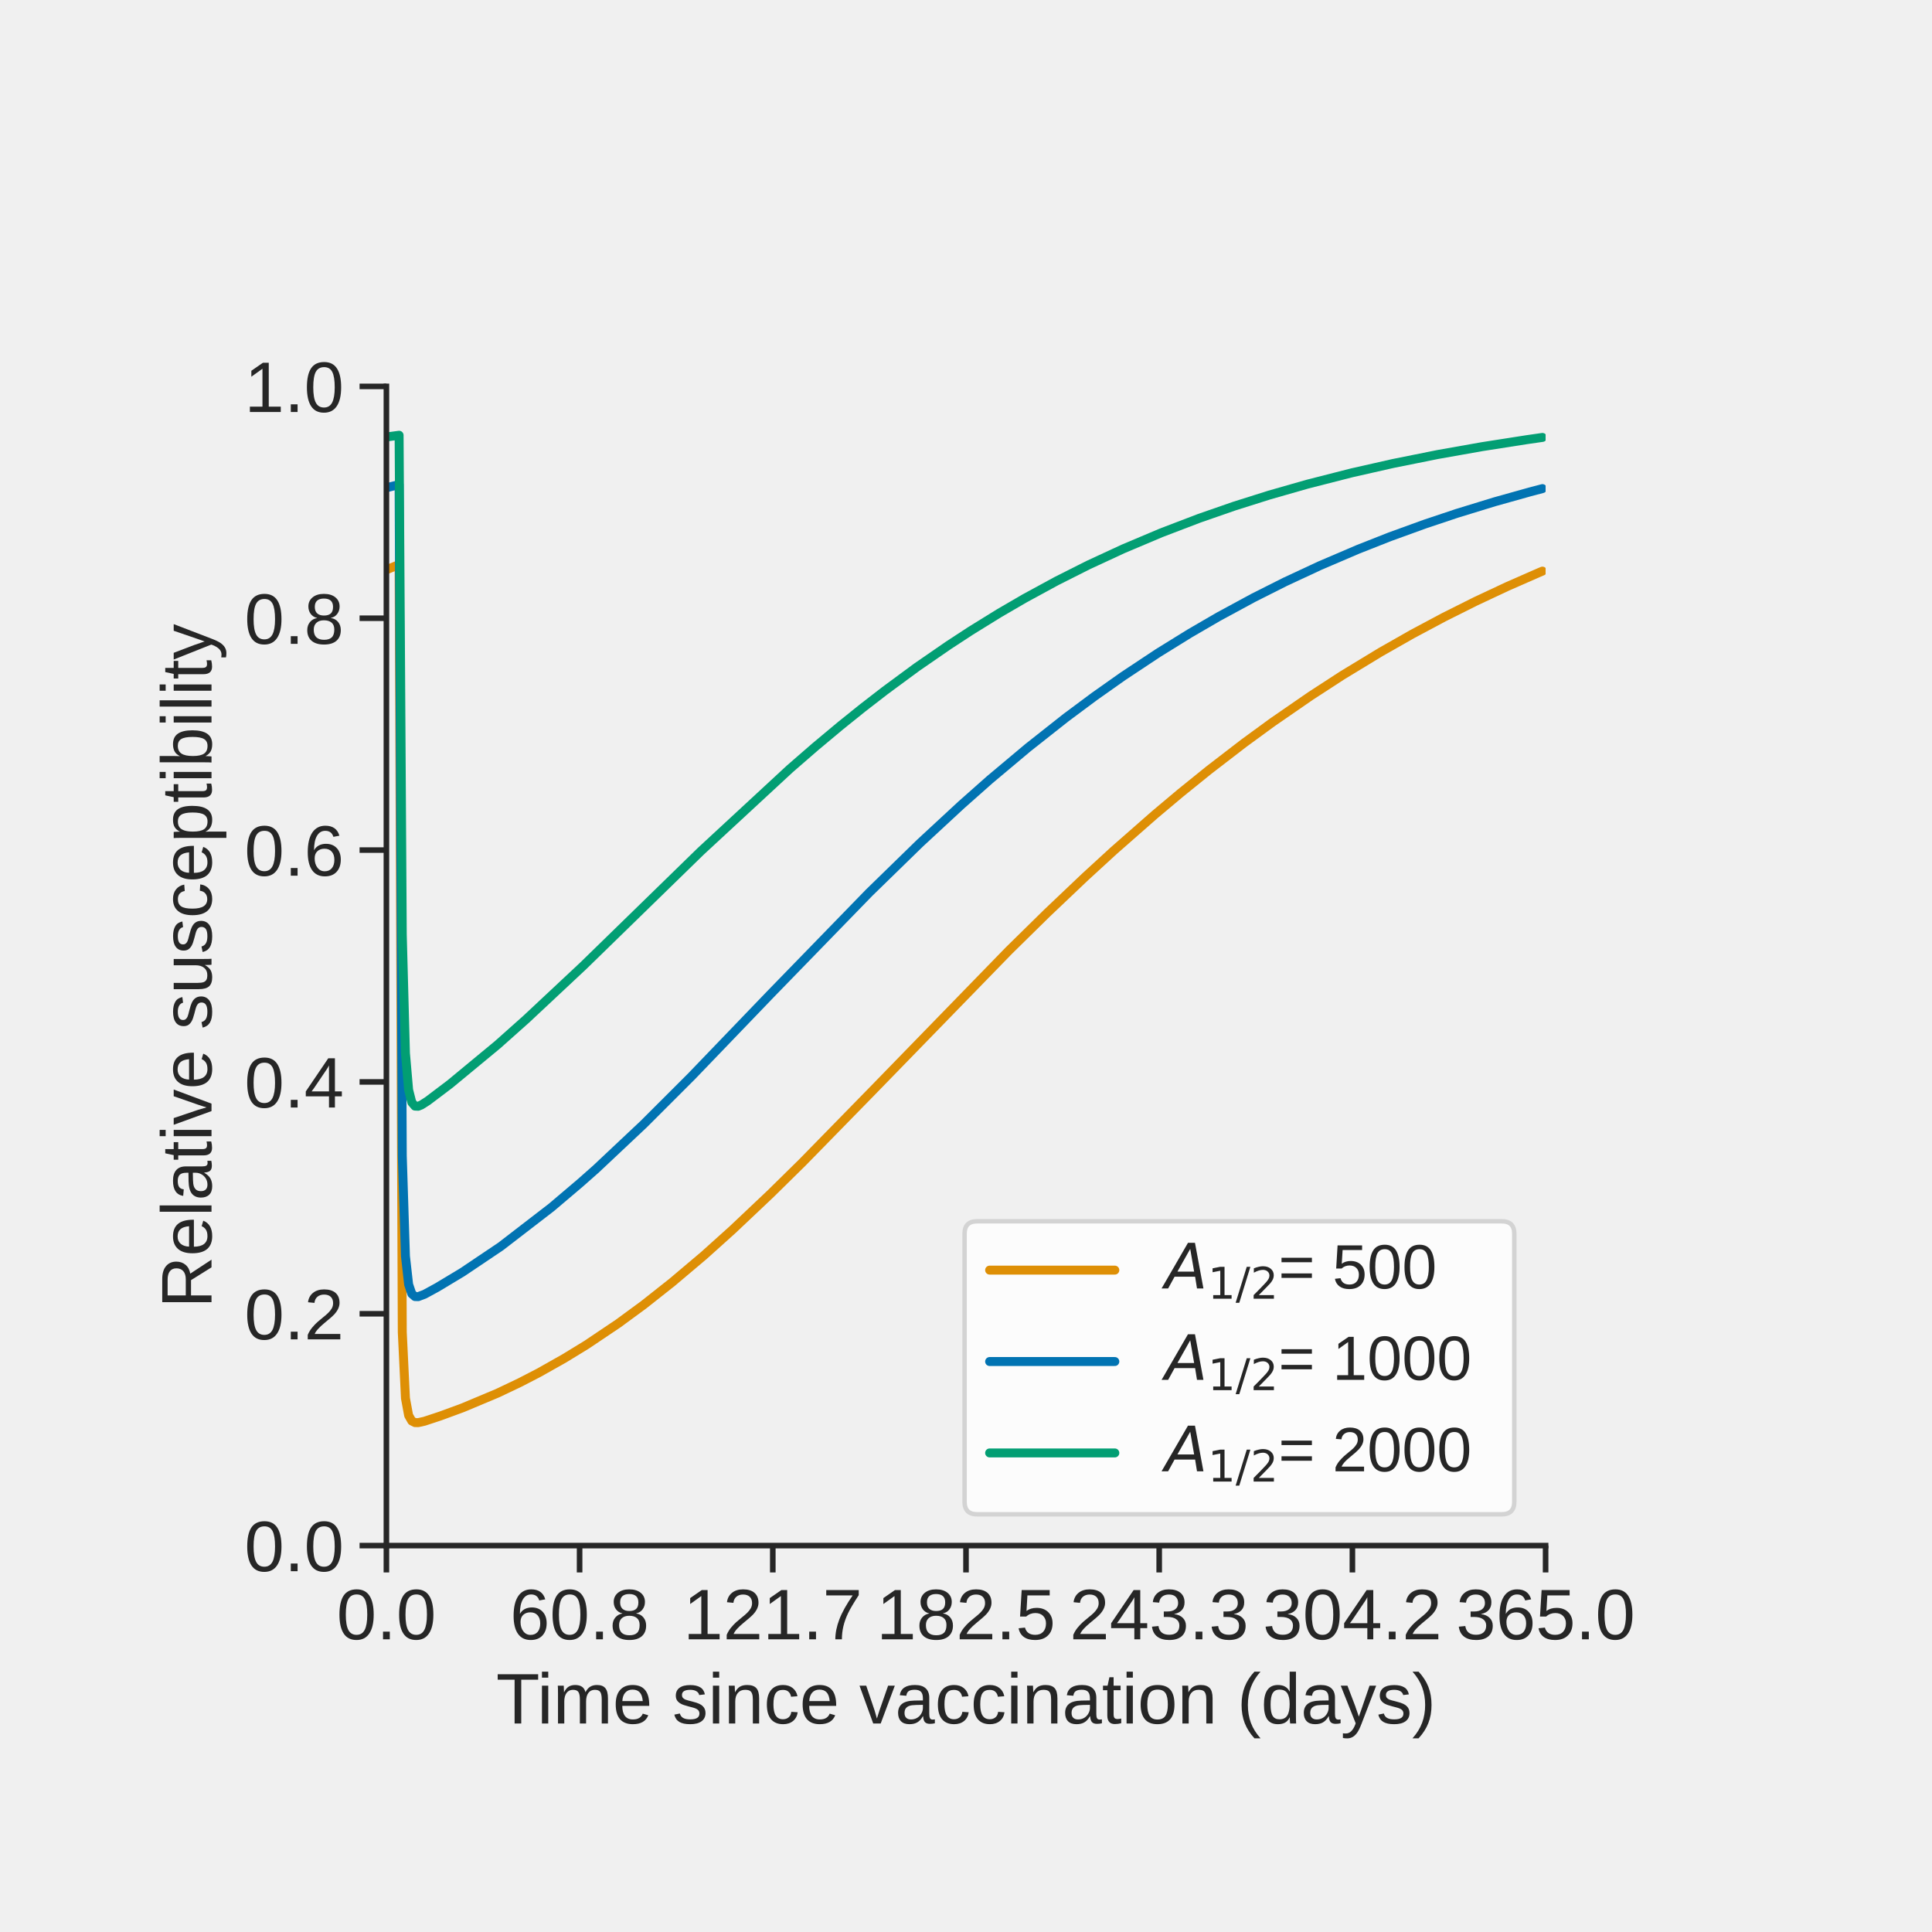
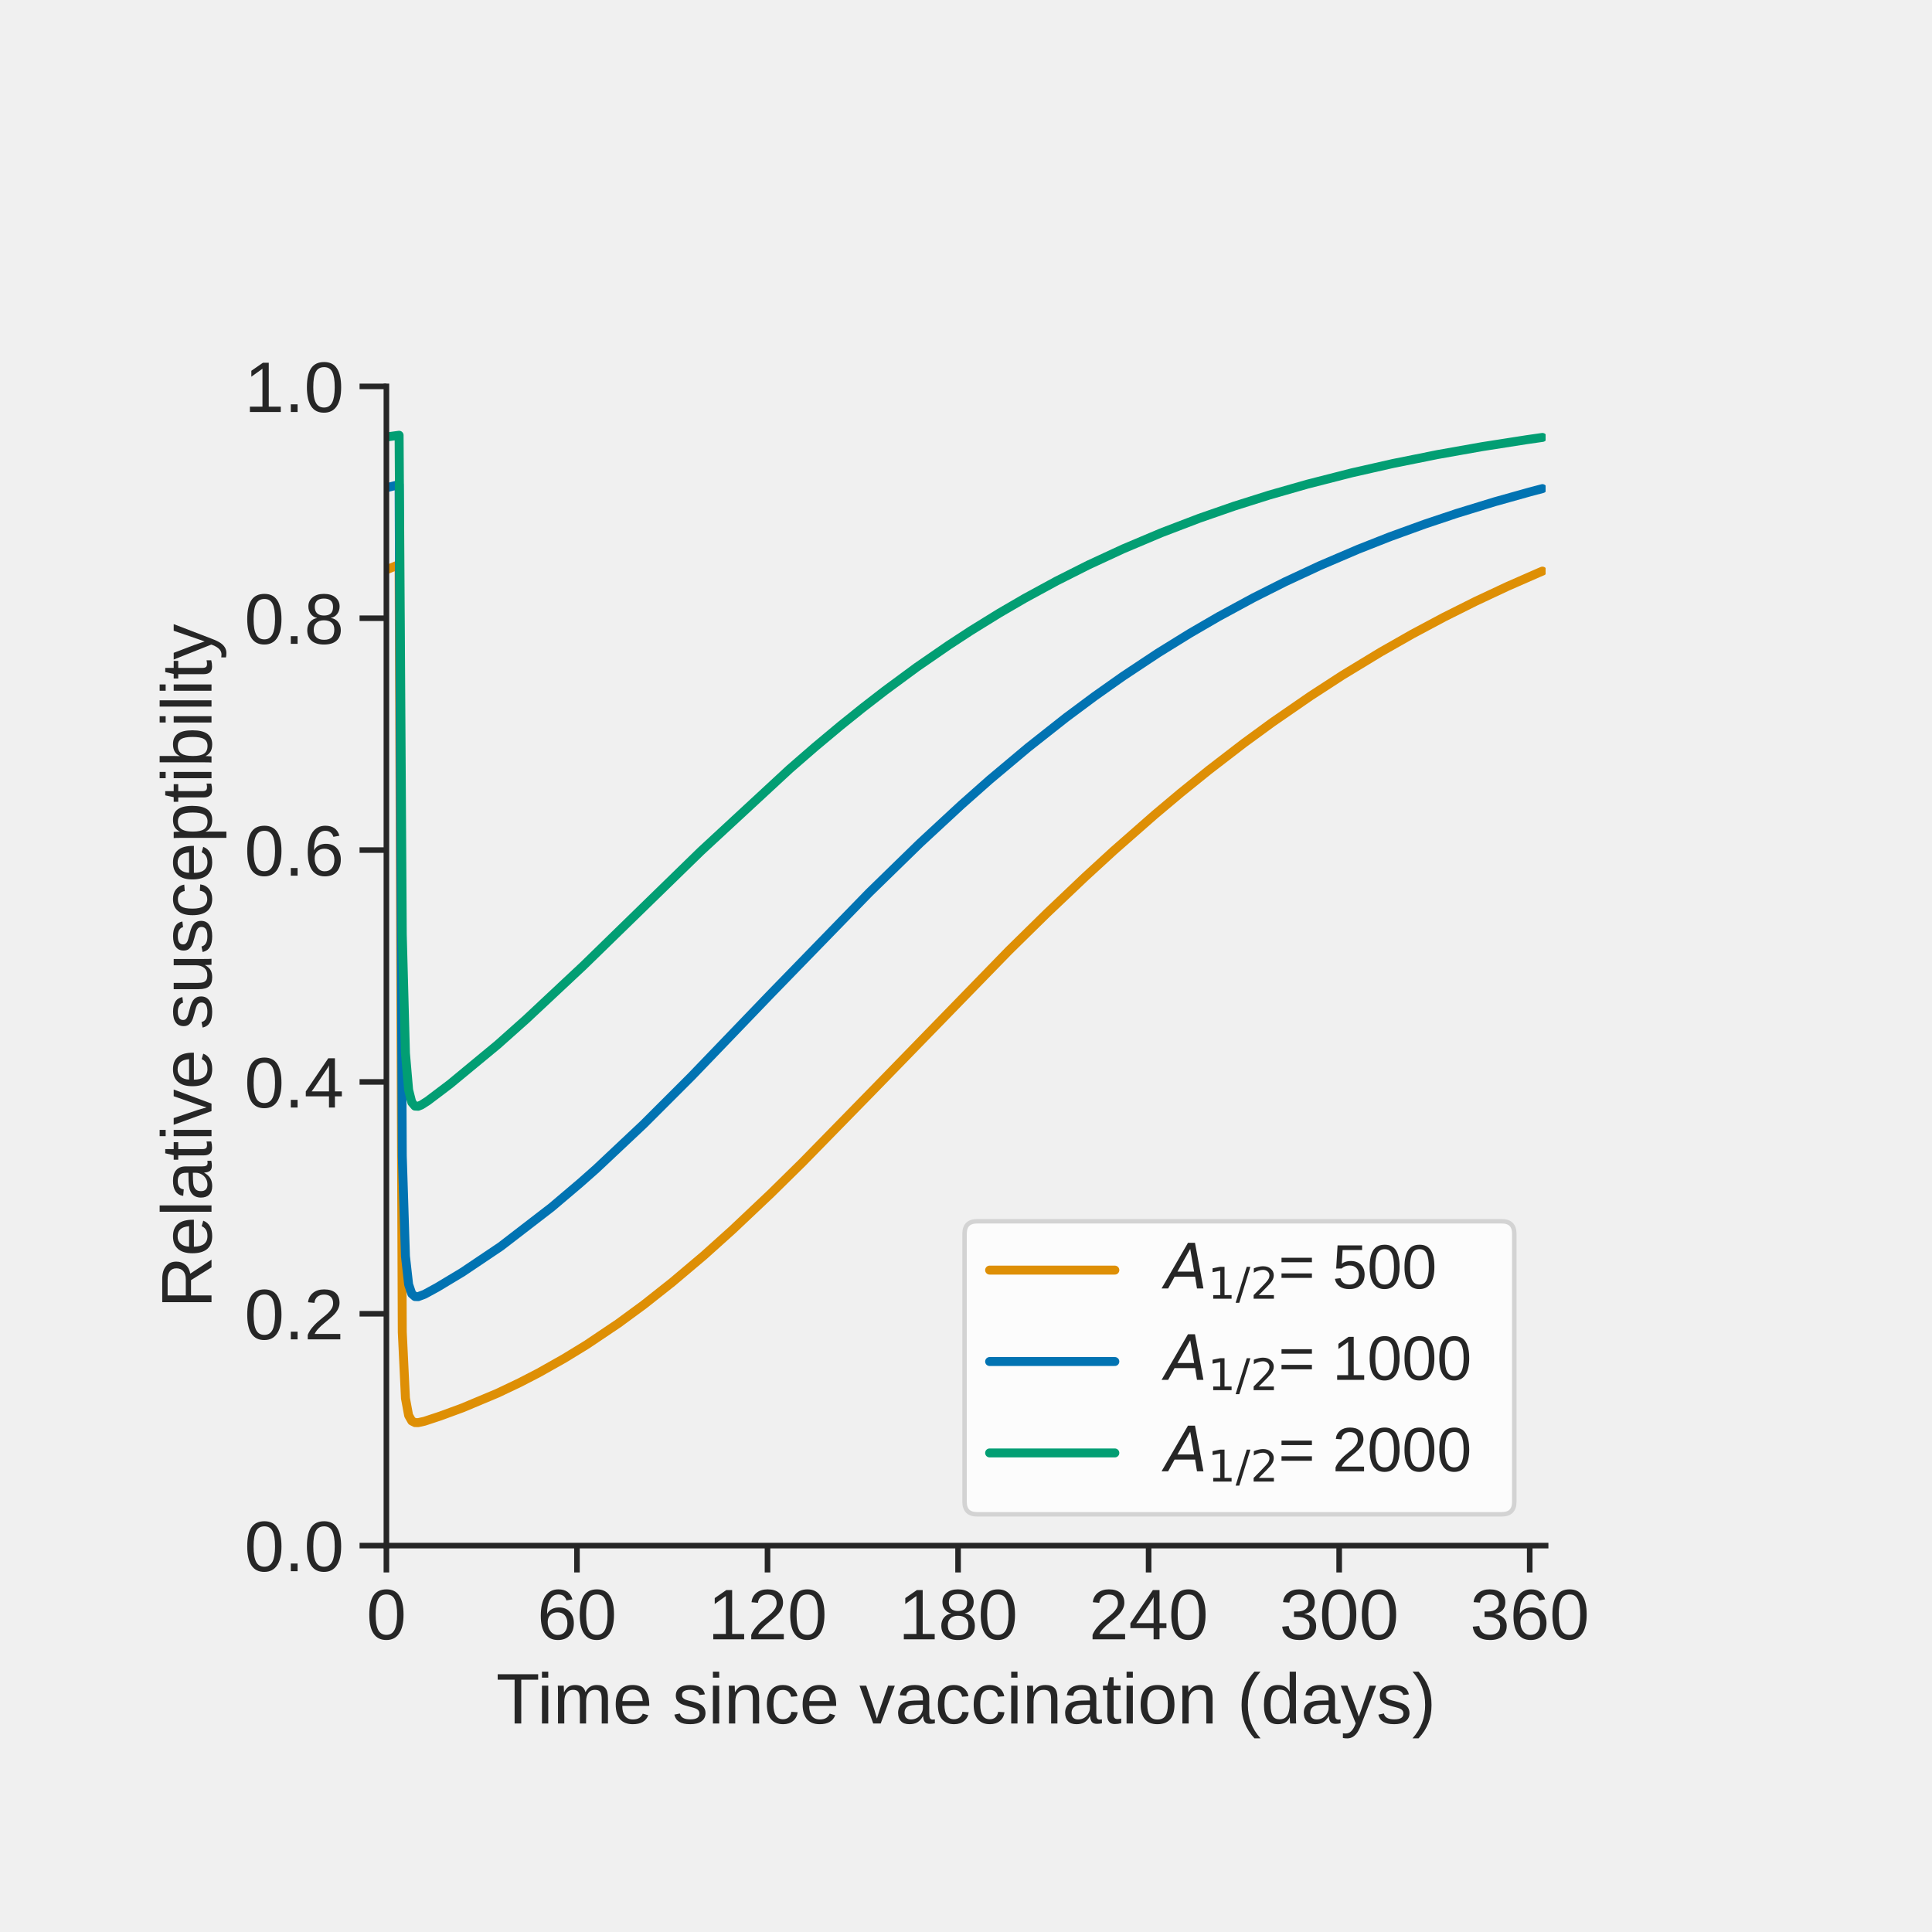
<svg xmlns="http://www.w3.org/2000/svg" xmlns:xlink="http://www.w3.org/1999/xlink" width="432pt" height="432pt" viewBox="0 0 432 432" version="1.1">
  <defs>
    <style type="text/css">*{stroke-linejoin: round; stroke-linecap: butt}</style>
  </defs>
  <g id="figure_1">
    <g id="patch_1">
      <path d="M 0 432  L 432 432  L 432 0  L 0 0  L 0 432  z " style="fill: none" />
    </g>
    <g id="axes_1">
      <g id="patch_2">
        <path d="M 86.4 345.6  L 345.6 345.6  L 345.6 86.4  L 86.4 86.4  L 86.4 345.6  z " style="fill: none" />
      </g>
      <g id="matplotlib.axis_1">
        <g id="xtick_1">
          <g id="line2d_1">
            <defs>
-               <path id="mcdb0ae73d6" d="M 0 0  L 0 6  " style="stroke: #262626; stroke-width: 1.25" />
+               <path id="m5fe43ccccd" d="M 0 0  L 0 6  " style="stroke: #262626; stroke-width: 1.25" />
            </defs>
            <g>
-               <use xlink:href="#mcdb0ae73d6" x="86.4" y="345.6" style="fill: #262626; stroke: #262626; stroke-width: 1.25" />
+               <use xlink:href="#m5fe43ccccd" x="86.4" y="345.6" style="fill: #262626; stroke: #262626; stroke-width: 1.25" />
            </g>
          </g>
          <g id="text_1">
-             <text style="fill: #262626; font: 16px 'Arial', 'DejaVu Sans', 'Liberation Sans', 'Bitstream Vera Sans', sans-serif; text-anchor: middle" x="86.4" y="366.553" transform="rotate(-0 86.4 366.5525)">0.0</text>
+             <text style="fill: #262626; font: 16px 'Arial', 'DejaVu Sans', 'Liberation Sans', 'Bitstream Vera Sans', sans-serif; text-anchor: middle" x="86.4" y="366.553" transform="rotate(-0 86.4 366.5525)">0</text>
          </g>
        </g>
        <g id="xtick_2">
          <g id="line2d_2">
            <g>
-               <use xlink:href="#mcdb0ae73d6" x="129.6" y="345.6" style="fill: #262626; stroke: #262626; stroke-width: 1.25" />
+               <use xlink:href="#m5fe43ccccd" x="129.008" y="345.6" style="fill: #262626; stroke: #262626; stroke-width: 1.25" />
            </g>
          </g>
          <g id="text_2">
-             <text style="fill: #262626; font: 16px 'Arial', 'DejaVu Sans', 'Liberation Sans', 'Bitstream Vera Sans', sans-serif; text-anchor: middle" x="129.6" y="366.553" transform="rotate(-0 129.6 366.5525)">60.8</text>
+             <text style="fill: #262626; font: 16px 'Arial', 'DejaVu Sans', 'Liberation Sans', 'Bitstream Vera Sans', sans-serif; text-anchor: middle" x="129.008" y="366.553" transform="rotate(-0 129.0082 366.5525)">60</text>
          </g>
        </g>
        <g id="xtick_3">
          <g id="line2d_3">
            <g>
-               <use xlink:href="#mcdb0ae73d6" x="172.8" y="345.6" style="fill: #262626; stroke: #262626; stroke-width: 1.25" />
+               <use xlink:href="#m5fe43ccccd" x="171.616" y="345.6" style="fill: #262626; stroke: #262626; stroke-width: 1.25" />
            </g>
          </g>
          <g id="text_3">
-             <text style="fill: #262626; font: 16px 'Arial', 'DejaVu Sans', 'Liberation Sans', 'Bitstream Vera Sans', sans-serif; text-anchor: middle" x="172.8" y="366.553" transform="rotate(-0 172.8 366.5525)">121.7</text>
+             <text style="fill: #262626; font: 16px 'Arial', 'DejaVu Sans', 'Liberation Sans', 'Bitstream Vera Sans', sans-serif; text-anchor: middle" x="171.616" y="366.553" transform="rotate(-0 171.6164 366.5525)">120</text>
          </g>
        </g>
        <g id="xtick_4">
          <g id="line2d_4">
            <g>
-               <use xlink:href="#mcdb0ae73d6" x="216" y="345.6" style="fill: #262626; stroke: #262626; stroke-width: 1.25" />
+               <use xlink:href="#m5fe43ccccd" x="214.225" y="345.6" style="fill: #262626; stroke: #262626; stroke-width: 1.25" />
            </g>
          </g>
          <g id="text_4">
-             <text style="fill: #262626; font: 16px 'Arial', 'DejaVu Sans', 'Liberation Sans', 'Bitstream Vera Sans', sans-serif; text-anchor: middle" x="216" y="366.553" transform="rotate(-0 216 366.5525)">182.5</text>
+             <text style="fill: #262626; font: 16px 'Arial', 'DejaVu Sans', 'Liberation Sans', 'Bitstream Vera Sans', sans-serif; text-anchor: middle" x="214.225" y="366.553" transform="rotate(-0 214.2247 366.5525)">180</text>
          </g>
        </g>
        <g id="xtick_5">
          <g id="line2d_5">
            <g>
-               <use xlink:href="#mcdb0ae73d6" x="259.2" y="345.6" style="fill: #262626; stroke: #262626; stroke-width: 1.25" />
+               <use xlink:href="#m5fe43ccccd" x="256.833" y="345.6" style="fill: #262626; stroke: #262626; stroke-width: 1.25" />
            </g>
          </g>
          <g id="text_5">
-             <text style="fill: #262626; font: 16px 'Arial', 'DejaVu Sans', 'Liberation Sans', 'Bitstream Vera Sans', sans-serif; text-anchor: middle" x="259.2" y="366.553" transform="rotate(-0 259.2 366.5525)">243.3</text>
+             <text style="fill: #262626; font: 16px 'Arial', 'DejaVu Sans', 'Liberation Sans', 'Bitstream Vera Sans', sans-serif; text-anchor: middle" x="256.833" y="366.553" transform="rotate(-0 256.8329 366.5525)">240</text>
          </g>
        </g>
        <g id="xtick_6">
          <g id="line2d_6">
            <g>
-               <use xlink:href="#mcdb0ae73d6" x="302.4" y="345.6" style="fill: #262626; stroke: #262626; stroke-width: 1.25" />
+               <use xlink:href="#m5fe43ccccd" x="299.441" y="345.6" style="fill: #262626; stroke: #262626; stroke-width: 1.25" />
            </g>
          </g>
          <g id="text_6">
-             <text style="fill: #262626; font: 16px 'Arial', 'DejaVu Sans', 'Liberation Sans', 'Bitstream Vera Sans', sans-serif; text-anchor: middle" x="302.4" y="366.553" transform="rotate(-0 302.4 366.5525)">304.2</text>
+             <text style="fill: #262626; font: 16px 'Arial', 'DejaVu Sans', 'Liberation Sans', 'Bitstream Vera Sans', sans-serif; text-anchor: middle" x="299.441" y="366.553" transform="rotate(-0 299.4411 366.5525)">300</text>
          </g>
        </g>
        <g id="xtick_7">
          <g id="line2d_7">
            <g>
-               <use xlink:href="#mcdb0ae73d6" x="345.6" y="345.6" style="fill: #262626; stroke: #262626; stroke-width: 1.25" />
+               <use xlink:href="#m5fe43ccccd" x="342.049" y="345.6" style="fill: #262626; stroke: #262626; stroke-width: 1.25" />
            </g>
          </g>
          <g id="text_7">
-             <text style="fill: #262626; font: 16px 'Arial', 'DejaVu Sans', 'Liberation Sans', 'Bitstream Vera Sans', sans-serif; text-anchor: middle" x="345.6" y="366.553" transform="rotate(-0 345.6 366.5525)">365.0</text>
+             <text style="fill: #262626; font: 16px 'Arial', 'DejaVu Sans', 'Liberation Sans', 'Bitstream Vera Sans', sans-serif; text-anchor: middle" x="342.049" y="366.553" transform="rotate(-0 342.0493 366.5525)">360</text>
          </g>
        </g>
        <g id="text_8">
          <text style="fill: #262626; font: 16px 'Arial', 'DejaVu Sans', 'Liberation Sans', 'Bitstream Vera Sans', sans-serif; text-anchor: middle" x="216" y="385.38" transform="rotate(-0 216 385.38)">Time since vaccination (days)</text>
        </g>
      </g>
      <g id="matplotlib.axis_2">
        <g id="ytick_1">
          <g id="line2d_8">
            <defs>
-               <path id="md4d97c8ea2" d="M 0 0  L -6 0  " style="stroke: #262626; stroke-width: 1.25" />
+               <path id="m6bb7633e13" d="M 0 0  L -6 0  " style="stroke: #262626; stroke-width: 1.25" />
            </defs>
            <g>
-               <use xlink:href="#md4d97c8ea2" x="86.4" y="345.6" style="fill: #262626; stroke: #262626; stroke-width: 1.25" />
+               <use xlink:href="#m6bb7633e13" x="86.4" y="345.6" style="fill: #262626; stroke: #262626; stroke-width: 1.25" />
            </g>
          </g>
          <g id="text_9">
            <text style="fill: #262626; font: 16px 'Arial', 'DejaVu Sans', 'Liberation Sans', 'Bitstream Vera Sans', sans-serif; text-anchor: end" x="76.9" y="351.326" transform="rotate(-0 76.9 351.3263)">0.0</text>
          </g>
        </g>
        <g id="ytick_2">
          <g id="line2d_9">
            <g>
-               <use xlink:href="#md4d97c8ea2" x="86.4" y="293.76" style="fill: #262626; stroke: #262626; stroke-width: 1.25" />
+               <use xlink:href="#m6bb7633e13" x="86.4" y="293.76" style="fill: #262626; stroke: #262626; stroke-width: 1.25" />
            </g>
          </g>
          <g id="text_10">
            <text style="fill: #262626; font: 16px 'Arial', 'DejaVu Sans', 'Liberation Sans', 'Bitstream Vera Sans', sans-serif; text-anchor: end" x="76.9" y="299.486" transform="rotate(-0 76.9 299.4862)">0.2</text>
          </g>
        </g>
        <g id="ytick_3">
          <g id="line2d_10">
            <g>
-               <use xlink:href="#md4d97c8ea2" x="86.4" y="241.92" style="fill: #262626; stroke: #262626; stroke-width: 1.25" />
+               <use xlink:href="#m6bb7633e13" x="86.4" y="241.92" style="fill: #262626; stroke: #262626; stroke-width: 1.25" />
            </g>
          </g>
          <g id="text_11">
            <text style="fill: #262626; font: 16px 'Arial', 'DejaVu Sans', 'Liberation Sans', 'Bitstream Vera Sans', sans-serif; text-anchor: end" x="76.9" y="247.646" transform="rotate(-0 76.9 247.6463)">0.4</text>
          </g>
        </g>
        <g id="ytick_4">
          <g id="line2d_11">
            <g>
-               <use xlink:href="#md4d97c8ea2" x="86.4" y="190.08" style="fill: #262626; stroke: #262626; stroke-width: 1.25" />
+               <use xlink:href="#m6bb7633e13" x="86.4" y="190.08" style="fill: #262626; stroke: #262626; stroke-width: 1.25" />
            </g>
          </g>
          <g id="text_12">
            <text style="fill: #262626; font: 16px 'Arial', 'DejaVu Sans', 'Liberation Sans', 'Bitstream Vera Sans', sans-serif; text-anchor: end" x="76.9" y="195.806" transform="rotate(-0 76.9 195.8063)">0.6</text>
          </g>
        </g>
        <g id="ytick_5">
          <g id="line2d_12">
            <g>
-               <use xlink:href="#md4d97c8ea2" x="86.4" y="138.24" style="fill: #262626; stroke: #262626; stroke-width: 1.25" />
+               <use xlink:href="#m6bb7633e13" x="86.4" y="138.24" style="fill: #262626; stroke: #262626; stroke-width: 1.25" />
            </g>
          </g>
          <g id="text_13">
            <text style="fill: #262626; font: 16px 'Arial', 'DejaVu Sans', 'Liberation Sans', 'Bitstream Vera Sans', sans-serif; text-anchor: end" x="76.9" y="143.966" transform="rotate(-0 76.9 143.9663)">0.8</text>
          </g>
        </g>
        <g id="ytick_6">
          <g id="line2d_13">
            <g>
-               <use xlink:href="#md4d97c8ea2" x="86.4" y="86.4" style="fill: #262626; stroke: #262626; stroke-width: 1.25" />
+               <use xlink:href="#m6bb7633e13" x="86.4" y="86.4" style="fill: #262626; stroke: #262626; stroke-width: 1.25" />
            </g>
          </g>
          <g id="text_14">
            <text style="fill: #262626; font: 16px 'Arial', 'DejaVu Sans', 'Liberation Sans', 'Bitstream Vera Sans', sans-serif; text-anchor: end" x="76.9" y="92.126" transform="rotate(-0 76.9 92.12625)">1.0</text>
          </g>
        </g>
        <g id="text_15">
          <text style="fill: #262626; font: 16px 'Arial', 'DejaVu Sans', 'Liberation Sans', 'Bitstream Vera Sans', sans-serif; text-anchor: middle" x="47.292" y="216" transform="rotate(-90 47.2925 216)">Relative susceptibility</text>
        </g>
      </g>
      <g id="line2d_14">
-         <path d="M 86.4 127.404  L 89.241 126.231  L 89.951 297.874  L 90.661 312.66  L 91.371 316.494  L 92.081 317.733  L 92.791 318.094  L 93.501 318.107  L 94.922 317.791  L 98.472 316.617  L 103.443 314.789  L 111.255 311.514  L 116.226 309.148  L 120.487 306.946  L 126.168 303.741  L 131.139 300.702  L 138.24 295.931  L 143.921 291.759  L 150.312 286.707  L 157.414 280.708  L 163.805 274.962  L 172.327 266.905  L 179.428 259.918  L 195.051 243.943  L 225.587 212.552  L 234.108 204.177  L 242.63 196.085  L 249.021 190.224  L 258.253 182.12  L 263.934 177.349  L 270.325 172.183  L 278.137 166.171  L 284.528 161.499  L 293.05 155.618  L 300.151 151.005  L 308.673 145.829  L 315.774 141.79  L 322.876 137.999  L 329.977 134.445  L 337.078 131.117  L 344.18 128.002  L 344.89 127.702  L 344.89 127.702  " clip-path="url(#p3b8f307f55)" style="fill: none; stroke: #de8f05; stroke-width: 2; stroke-linecap: round" />
+         <path d="M 86.4 127.404  L 89.241 126.231  L 89.951 297.874  L 90.661 312.66  L 91.371 316.494  L 92.081 317.733  L 92.791 318.094  L 93.501 318.107  L 94.922 317.791  L 98.472 316.617  L 103.443 314.789  L 111.255 311.514  L 116.226 309.148  L 120.487 306.946  L 126.168 303.741  L 131.139 300.702  L 138.24 295.931  L 143.921 291.759  L 150.312 286.707  L 157.414 280.708  L 163.805 274.962  L 172.327 266.905  L 179.428 259.918  L 195.051 243.943  L 225.587 212.552  L 234.108 204.177  L 242.63 196.085  L 249.021 190.224  L 258.253 182.12  L 263.934 177.349  L 270.325 172.183  L 278.137 166.171  L 284.528 161.499  L 293.05 155.618  L 300.151 151.005  L 308.673 145.829  L 315.774 141.79  L 322.876 137.999  L 329.977 134.445  L 337.078 131.117  L 344.18 128.002  L 344.89 127.702  L 344.89 127.702  " clip-path="url(#p6d4aa092d0)" style="fill: none; stroke: #de8f05; stroke-width: 2; stroke-linecap: round" />
      </g>
      <g id="line2d_15">
-         <path d="M 86.4 109.07  L 89.241 108.35  L 89.951 258.44  L 90.661 280.898  L 91.371 287.208  L 92.081 289.297  L 92.791 289.912  L 93.501 289.936  L 94.922 289.404  L 97.762 287.856  L 103.443 284.434  L 111.965 278.706  L 123.327 269.952  L 129.718 264.53  L 133.269 261.391  L 143.921 251.37  L 154.573 240.727  L 172.327 222.258  L 194.341 199.61  L 205.703 188.535  L 214.935 179.99  L 221.326 174.329  L 229.848 167.178  L 238.369 160.45  L 244.761 155.694  L 251.152 151.182  L 258.963 146.004  L 266.065 141.61  L 272.456 137.898  L 280.267 133.666  L 287.369 130.093  L 295.18 126.456  L 303.702 122.812  L 310.803 120.014  L 318.615 117.182  L 325.716 114.806  L 334.238 112.191  L 342.049 110.004  L 344.89 109.254  L 344.89 109.254  " clip-path="url(#p3b8f307f55)" style="fill: none; stroke: #0173b2; stroke-width: 2; stroke-linecap: round" />
+         <path d="M 86.4 109.07  L 89.241 108.35  L 89.951 258.44  L 90.661 280.898  L 91.371 287.208  L 92.081 289.297  L 92.791 289.912  L 93.501 289.936  L 94.922 289.404  L 97.762 287.856  L 103.443 284.434  L 111.965 278.706  L 123.327 269.952  L 129.718 264.53  L 133.269 261.391  L 143.921 251.37  L 154.573 240.727  L 172.327 222.258  L 194.341 199.61  L 205.703 188.535  L 214.935 179.99  L 221.326 174.329  L 229.848 167.178  L 238.369 160.45  L 244.761 155.694  L 251.152 151.182  L 258.963 146.004  L 266.065 141.61  L 272.456 137.898  L 280.267 133.666  L 287.369 130.093  L 295.18 126.456  L 303.702 122.812  L 310.803 120.014  L 318.615 117.182  L 325.716 114.806  L 334.238 112.191  L 342.049 110.004  L 344.89 109.254  L 344.89 109.254  " clip-path="url(#p6d4aa092d0)" style="fill: none; stroke: #0173b2; stroke-width: 2; stroke-linecap: round" />
      </g>
      <g id="line2d_16">
-         <path d="M 86.4 97.71  L 89.241 97.322  L 89.951 208.966  L 90.661 235.517  L 91.371 243.705  L 92.081 246.496  L 92.791 247.328  L 93.501 247.363  L 94.212 247.077  L 95.632 246.171  L 100.603 242.412  L 111.255 233.605  L 117.646 227.912  L 130.428 215.948  L 156.704 190.338  L 176.587 171.939  L 182.268 167.004  L 187.95 162.26  L 192.921 158.265  L 197.892 154.42  L 204.993 149.185  L 212.094 144.287  L 217.065 141.038  L 223.456 137.087  L 229.138 133.783  L 236.239 129.922  L 243.34 126.344  L 251.152 122.726  L 259.673 119.129  L 268.195 115.874  L 276.007 113.162  L 283.818 110.696  L 292.34 108.26  L 302.282 105.722  L 311.513 103.633  L 321.455 101.635  L 331.397 99.874  L 341.339 98.32  L 344.89 97.809  L 344.89 97.809  " clip-path="url(#p3b8f307f55)" style="fill: none; stroke: #029e73; stroke-width: 2; stroke-linecap: round" />
+         <path d="M 86.4 97.71  L 89.241 97.322  L 89.951 208.966  L 90.661 235.517  L 91.371 243.705  L 92.081 246.496  L 92.791 247.328  L 93.501 247.363  L 94.212 247.077  L 95.632 246.171  L 100.603 242.412  L 111.255 233.605  L 117.646 227.912  L 130.428 215.948  L 156.704 190.338  L 176.587 171.939  L 182.268 167.004  L 187.95 162.26  L 192.921 158.265  L 197.892 154.42  L 204.993 149.185  L 212.094 144.287  L 217.065 141.038  L 223.456 137.087  L 229.138 133.783  L 236.239 129.922  L 243.34 126.344  L 251.152 122.726  L 259.673 119.129  L 268.195 115.874  L 276.007 113.162  L 283.818 110.696  L 292.34 108.26  L 302.282 105.722  L 311.513 103.633  L 321.455 101.635  L 331.397 99.874  L 341.339 98.32  L 344.89 97.809  L 344.89 97.809  " clip-path="url(#p6d4aa092d0)" style="fill: none; stroke: #029e73; stroke-width: 2; stroke-linecap: round" />
      </g>
      <g id="patch_3">
        <path d="M 86.4 345.6  L 86.4 86.4  " style="fill: none; stroke: #262626; stroke-width: 1.25; stroke-linejoin: miter; stroke-linecap: square" />
      </g>
      <g id="patch_4">
        <path d="M 86.4 345.6  L 345.6 345.6  " style="fill: none; stroke: #262626; stroke-width: 1.25; stroke-linejoin: miter; stroke-linecap: square" />
      </g>
      <g id="legend_1">
        <g id="patch_5">
          <path d="M 218.48 338.6  L 335.8 338.6  Q 338.6 338.6 338.6 335.8  L 338.6 275.88  Q 338.6 273.08 335.8 273.08  L 218.48 273.08  Q 215.68 273.08 215.68 275.88  L 215.68 335.8  Q 215.68 338.6 218.48 338.6  z " style="fill: #ffffff; opacity: 0.8; stroke: #cccccc; stroke-linejoin: miter" />
        </g>
        <g id="line2d_17">
          <path d="M 221.28 284  L 235.28 284  L 249.28 284  " style="fill: none; stroke: #de8f05; stroke-width: 2; stroke-linecap: round" />
        </g>
        <g id="text_16">
          <g style="fill: #262626" transform="translate(260.48 288.9)">
            <text>
              <tspan style="font: oblique 14px 'DejaVu Sans'" x="0" y="-0.797">A</tspan>
              <tspan style="font: 9.8px 'DejaVu Sans'" x="9.577 15.812 18.764" y="1.5">1/2</tspan>
              <tspan style="font: 14px 'Arial'" x="25.382 29.271 37.447 41.337 49.123 56.909" y="-0.797"> = 500</tspan>
            </text>
          </g>
        </g>
        <g id="line2d_18">
          <path d="M 221.28 304.44  L 235.28 304.44  L 249.28 304.44  " style="fill: none; stroke: #0173b2; stroke-width: 2; stroke-linecap: round" />
        </g>
        <g id="text_17">
          <g style="fill: #262626" transform="translate(260.48 309.34)">
            <text>
              <tspan style="font: oblique 14px 'DejaVu Sans'" x="0" y="-0.797">A</tspan>
              <tspan style="font: 9.8px 'DejaVu Sans'" x="9.577 15.812 18.764" y="1.5">1/2</tspan>
              <tspan style="font: 14px 'Arial'" x="25.382 29.271 37.447 41.337 49.123 56.909 64.695" y="-0.797"> = 1000</tspan>
            </text>
          </g>
        </g>
        <g id="line2d_19">
          <path d="M 221.28 324.88  L 235.28 324.88  L 249.28 324.88  " style="fill: none; stroke: #029e73; stroke-width: 2; stroke-linecap: round" />
        </g>
        <g id="text_18">
          <g style="fill: #262626" transform="translate(260.48 329.78)">
            <text>
              <tspan style="font: oblique 14px 'DejaVu Sans'" x="0" y="-0.797">A</tspan>
              <tspan style="font: 9.8px 'DejaVu Sans'" x="9.577 15.812 18.764" y="1.5">1/2</tspan>
              <tspan style="font: 14px 'Arial'" x="25.382 29.271 37.447 41.337 49.123 56.909 64.695" y="-0.797"> = 2000</tspan>
            </text>
          </g>
        </g>
      </g>
    </g>
  </g>
  <defs>
-     <clipPath id="p3b8f307f55">
+     <clipPath id="p6d4aa092d0">
      <rect x="86.4" y="86.4" width="259.2" height="259.2" />
    </clipPath>
  </defs>
</svg>
